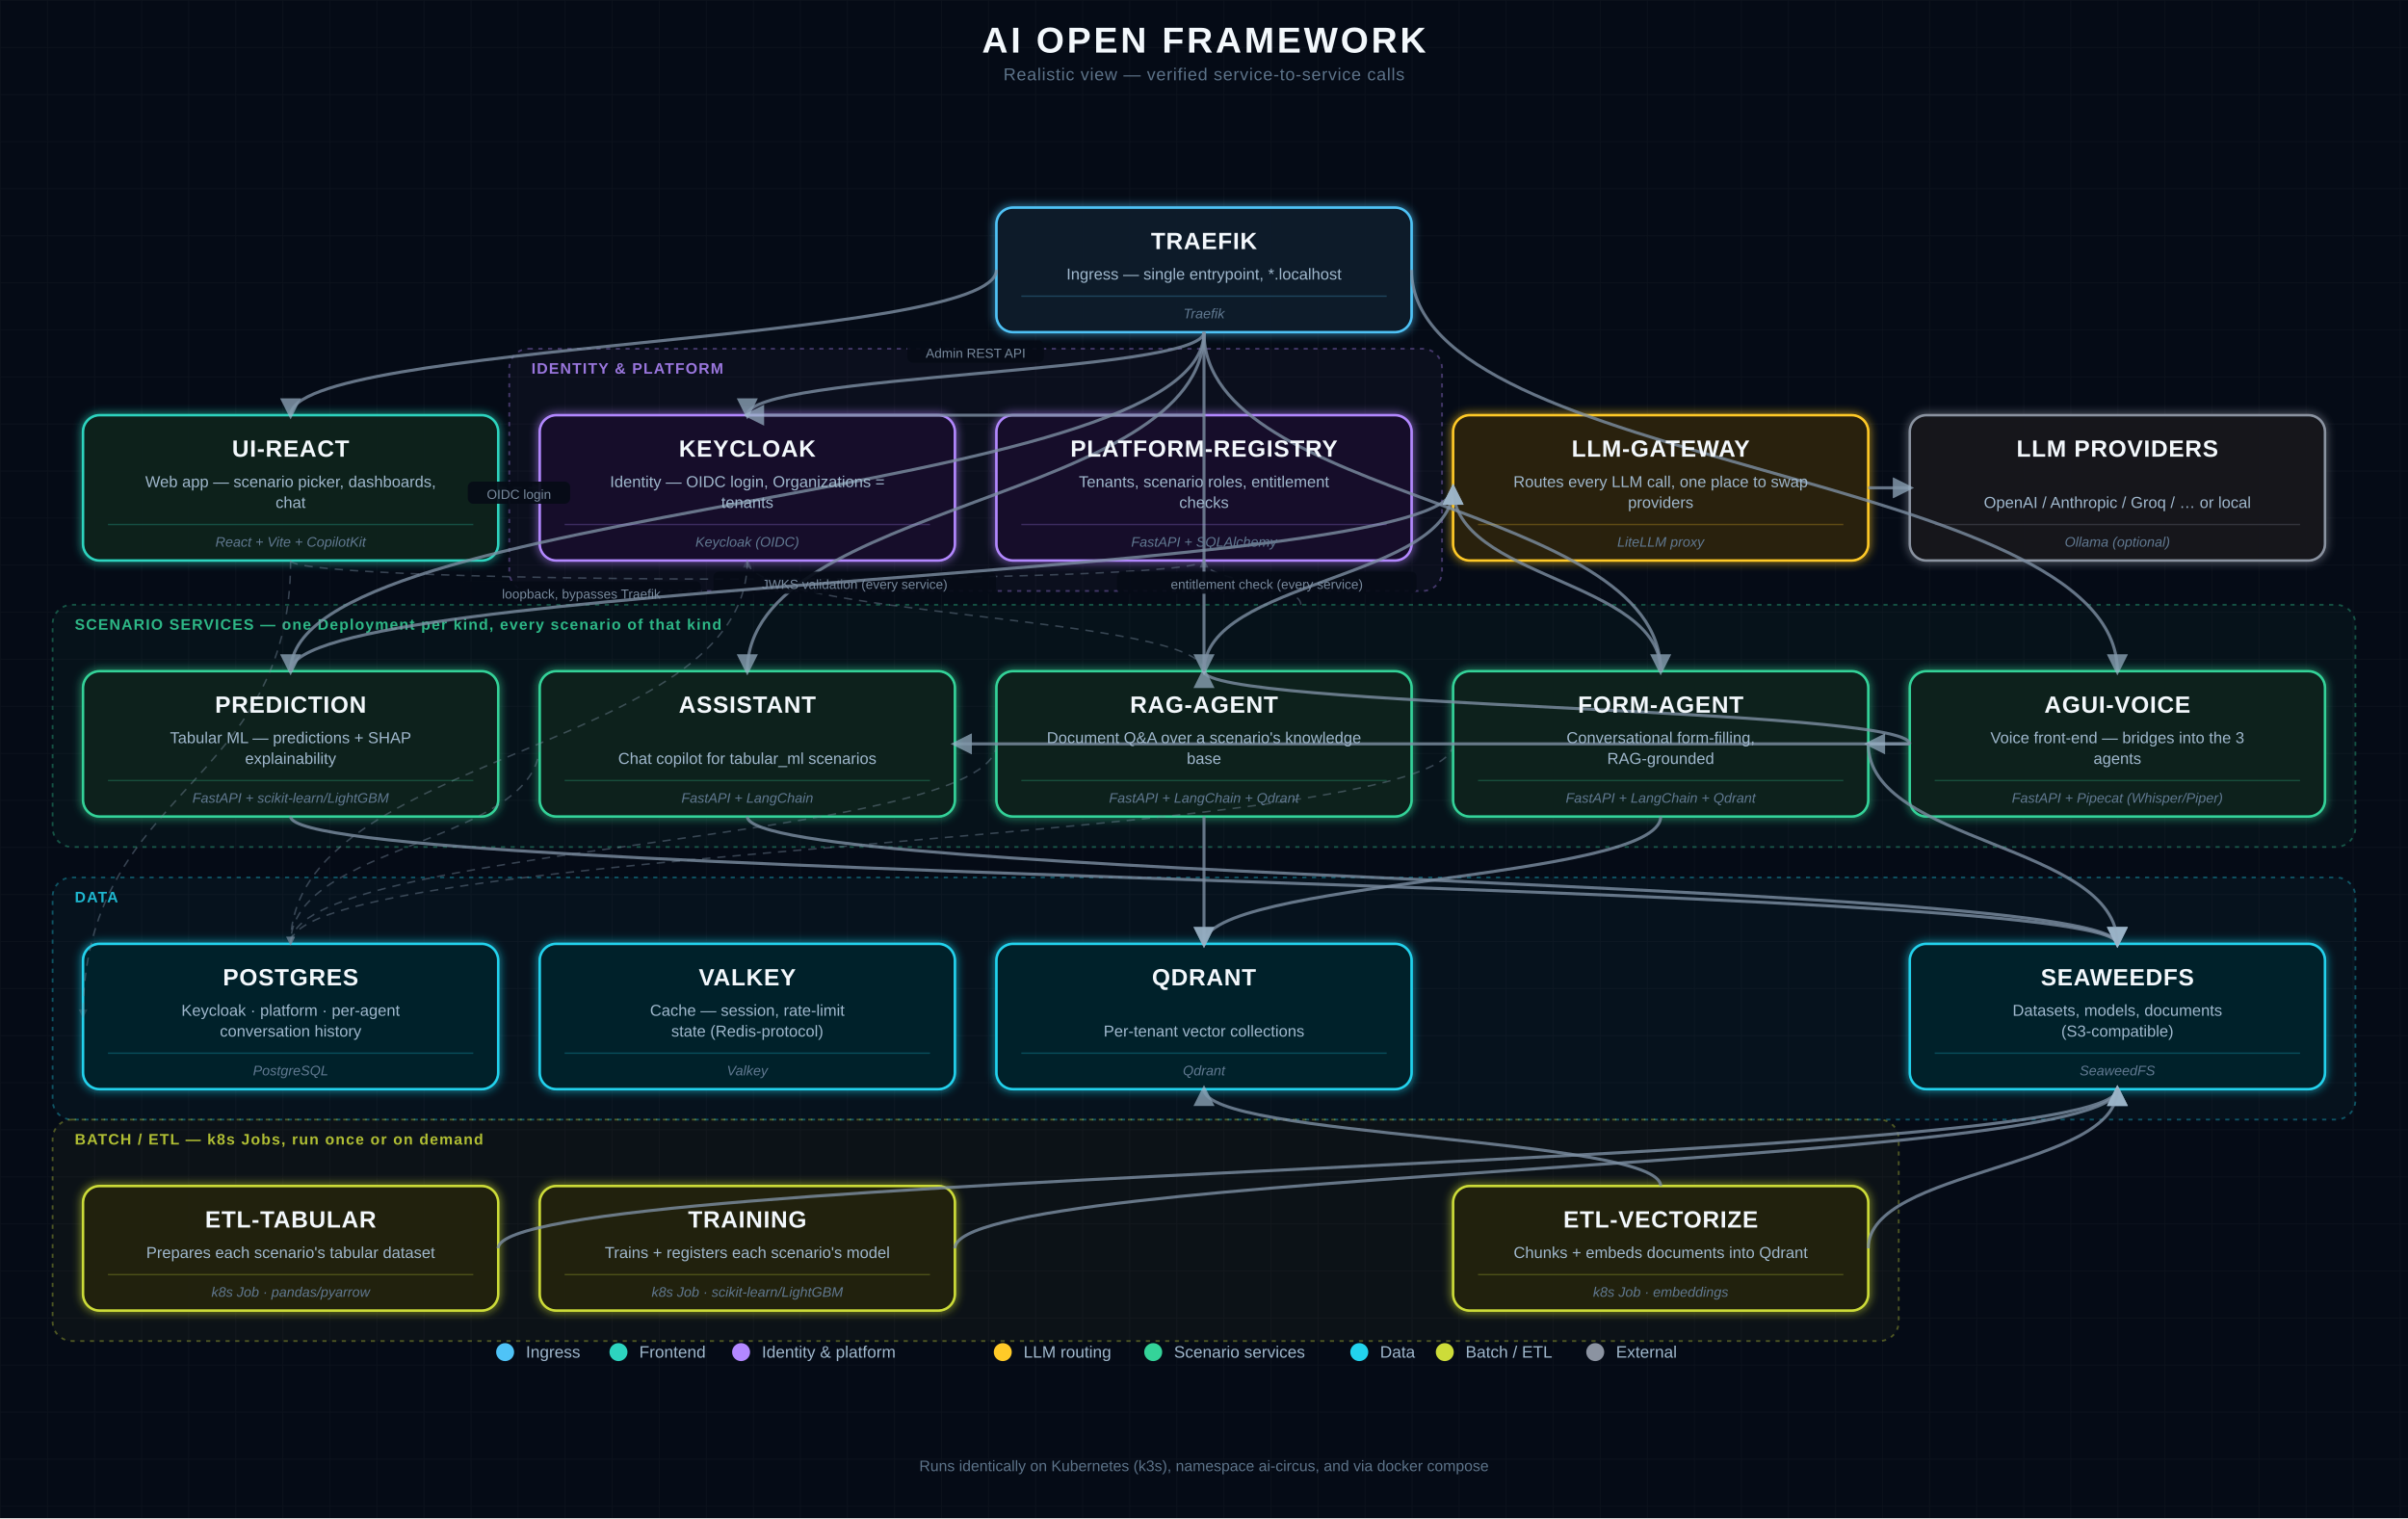
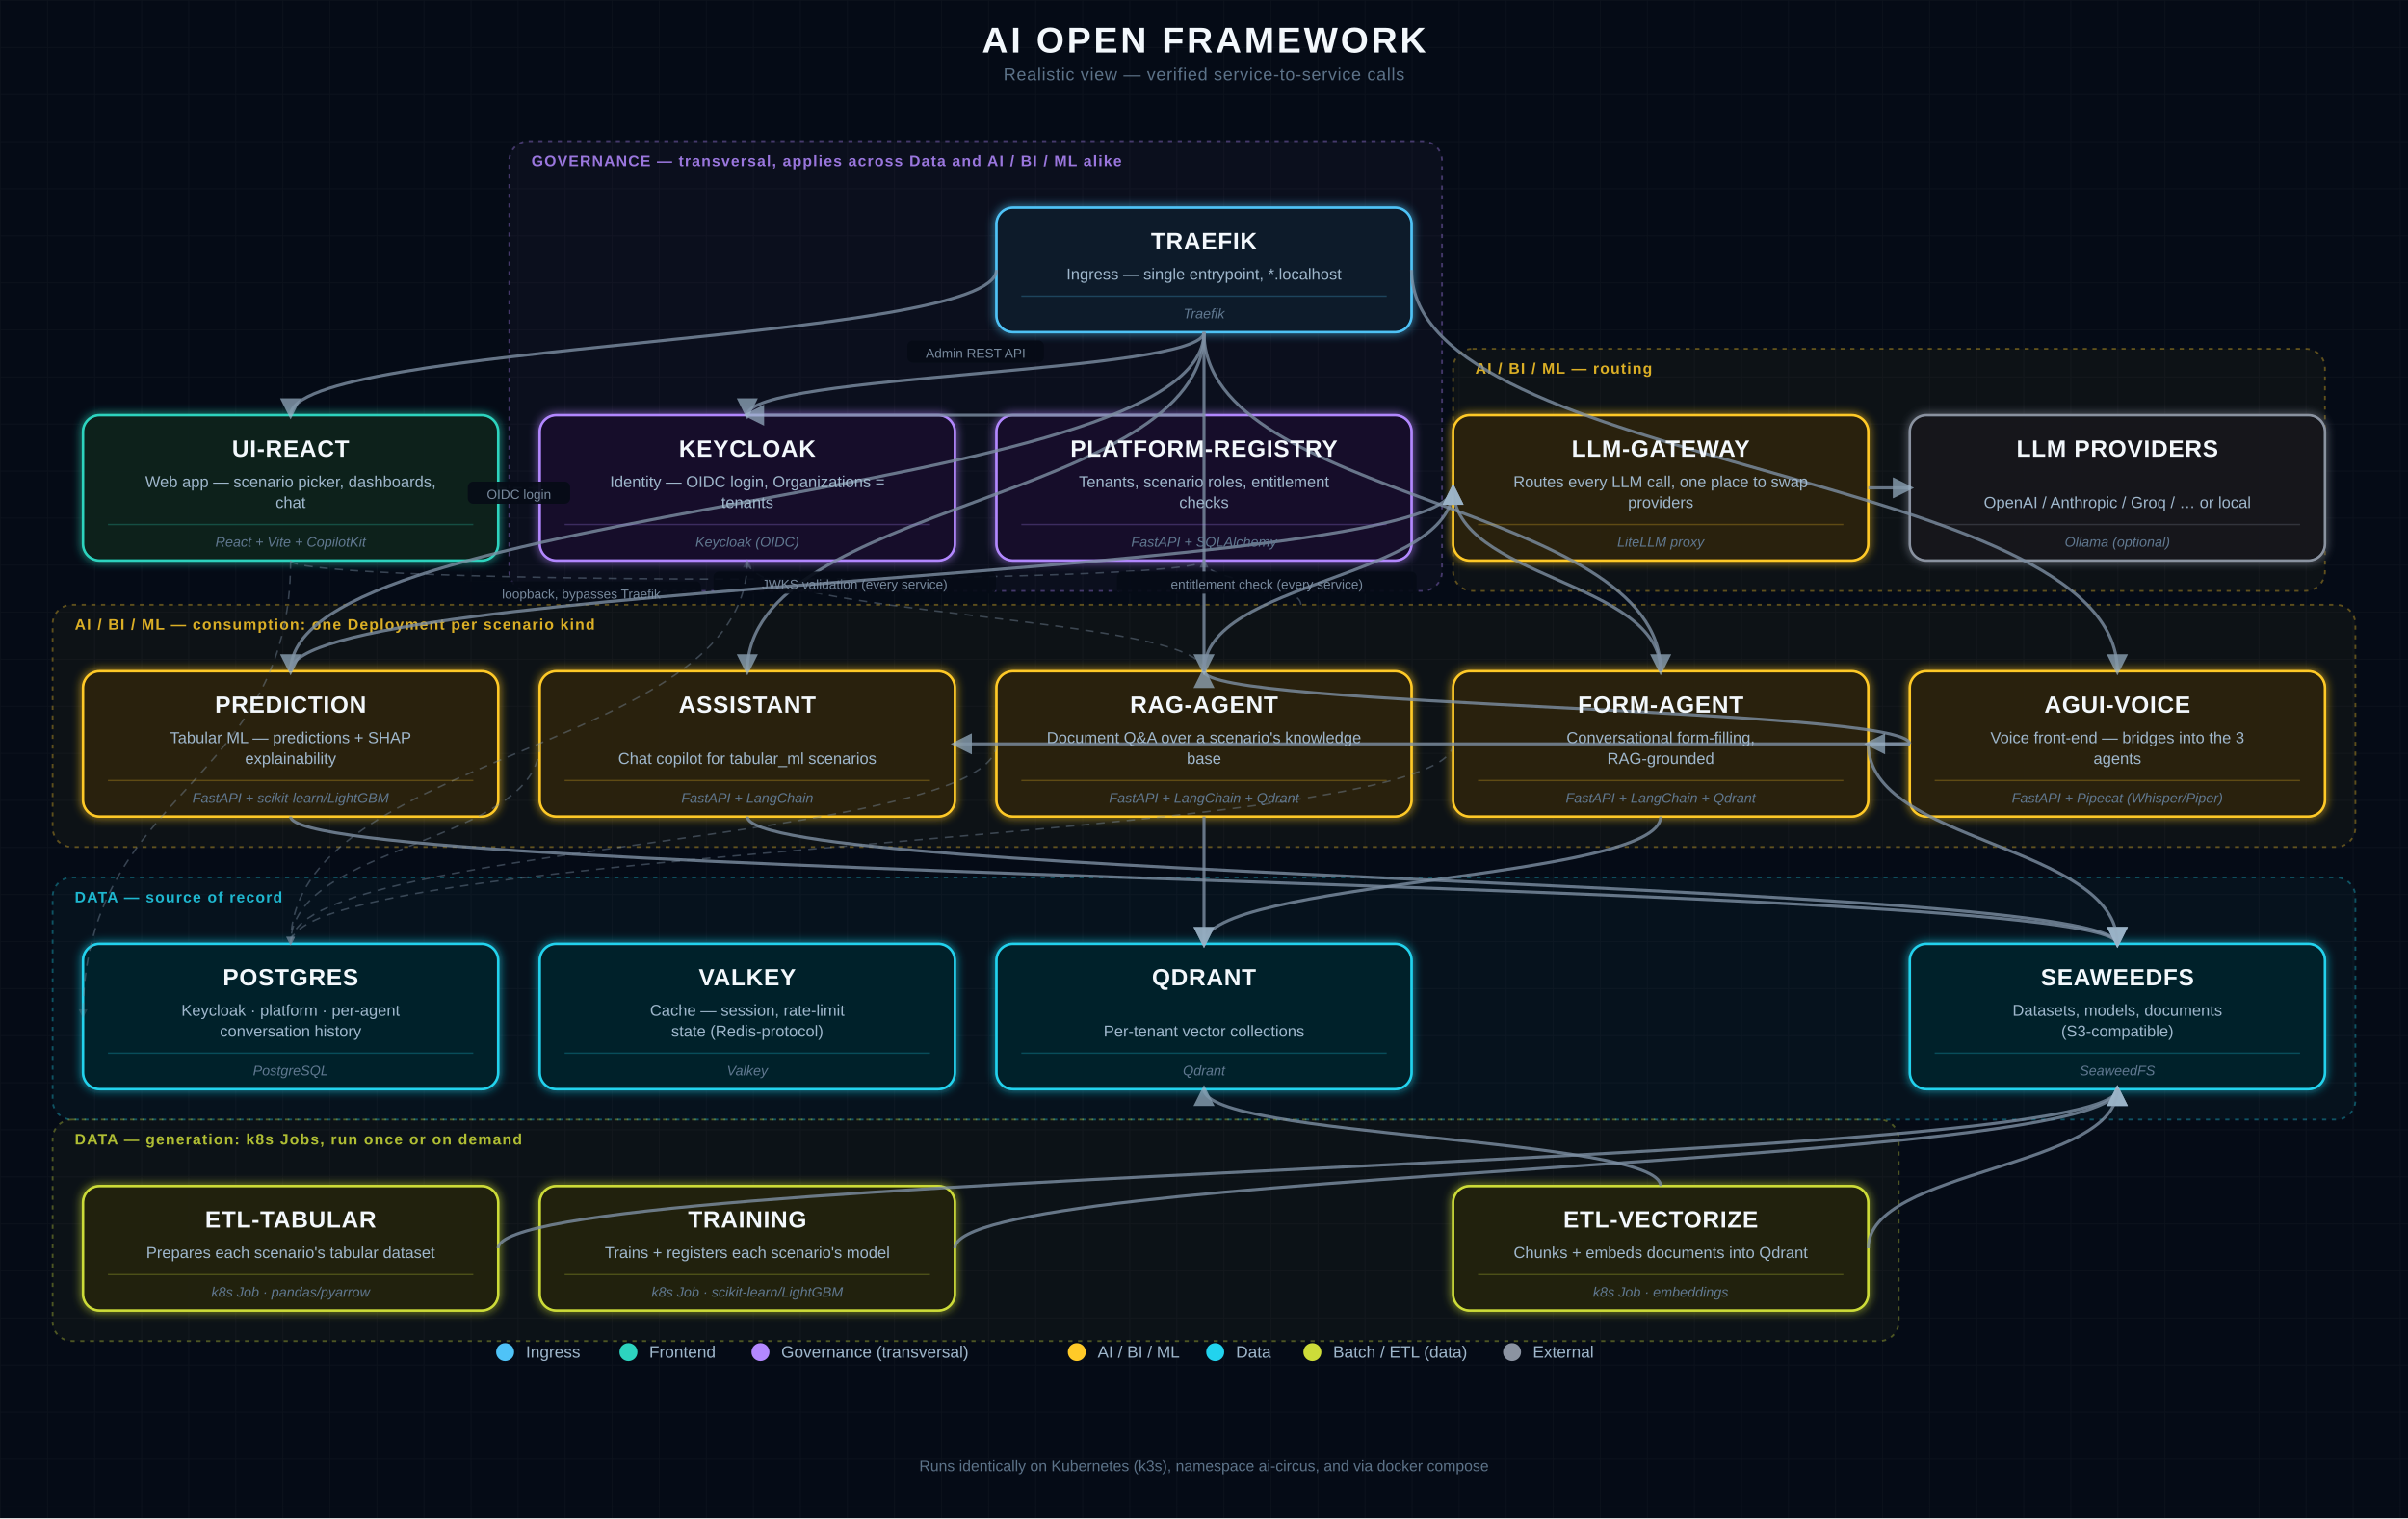
<svg xmlns="http://www.w3.org/2000/svg" width="1740" height="1097" viewBox="0 0 1740 1097">
  <defs>
    <filter id="glow" x="-40%" y="-40%" width="180%" height="180%">
      <feGaussianBlur in="SourceGraphic" stdDeviation="3.2" result="blur" />
      <feMerge>
        <feMergeNode in="blur" />
        <feMergeNode in="SourceGraphic" />
      </feMerge>
    </filter>
    <pattern id="grid" width="34" height="34" patternUnits="userSpaceOnUse">
      <path d="M 34 0 L 0 0 0 34" fill="none" stroke="rgba(255,255,255,0.035)" stroke-width="1" />
    </pattern>
    <marker id="arrow-primary" viewBox="0 0 10 10" refX="8" refY="5" markerWidth="7" markerHeight="7" orient="auto-start-reverse">
      <path d="M 0 0 L 10 5 L 0 10 z" fill="#9fb7cc" opacity="0.85" />
    </marker>
    <marker id="arrow-secondary" viewBox="0 0 10 10" refX="8" refY="5" markerWidth="6" markerHeight="6" orient="auto-start-reverse">
      <path d="M 0 0 L 10 5 L 0 10 z" fill="#7d8fa3" opacity="0.6" />
    </marker>
  </defs>
  <rect x="0" y="0" width="1740" height="1097" fill="#050b16" />
  <rect x="0" y="0" width="1740" height="1097" fill="url(#grid)" />
  <text x="870.0" y="38" text-anchor="middle" font-family="Arial, Helvetica, sans-serif" font-size="26" font-weight="800" letter-spacing="2" fill="#f3f8fc">AI OPEN FRAMEWORK</text>
  <text x="870.0" y="58" text-anchor="middle" font-family="Arial, Helvetica, sans-serif" font-size="12.5" letter-spacing="0.5" fill="#5c7288">Realistic view — verified service-to-service calls</text>
-   <rect x="368" y="252" width="674" height="175" rx="14" fill="#b388ff" fill-opacity="0.035" stroke="#b388ff" stroke-opacity="0.35" stroke-width="1.3" stroke-dasharray="3 4" />
-   <text x="384" y="270" font-family="Arial, Helvetica, sans-serif" font-size="11" font-weight="700" letter-spacing="0.8" fill="#b388ff" fill-opacity="0.85">IDENTITY &amp; PLATFORM</text>
-   <rect x="38" y="437" width="1664" height="175" rx="14" fill="#34d399" fill-opacity="0.035" stroke="#34d399" stroke-opacity="0.35" stroke-width="1.3" stroke-dasharray="3 4" />
-   <text x="54" y="455" font-family="Arial, Helvetica, sans-serif" font-size="11" font-weight="700" letter-spacing="0.8" fill="#34d399" fill-opacity="0.85">SCENARIO SERVICES — one Deployment per kind, every scenario of that kind</text>
+   <rect x="368" y="102" width="674" height="325" rx="14" fill="#b388ff" fill-opacity="0.035" stroke="#b388ff" stroke-opacity="0.35" stroke-width="1.3" stroke-dasharray="3 4" />
+   <text x="384" y="120" font-family="Arial, Helvetica, sans-serif" font-size="11" font-weight="700" letter-spacing="0.8" fill="#b388ff" fill-opacity="0.85">GOVERNANCE — transversal, applies across Data and AI / BI / ML alike</text>
+   <rect x="1050" y="252" width="630" height="175" rx="14" fill="#ffca28" fill-opacity="0.035" stroke="#ffca28" stroke-opacity="0.35" stroke-width="1.3" stroke-dasharray="3 4" />
+   <text x="1066" y="270" font-family="Arial, Helvetica, sans-serif" font-size="11" font-weight="700" letter-spacing="0.8" fill="#ffca28" fill-opacity="0.85">AI / BI / ML — routing</text>
+   <rect x="38" y="437" width="1664" height="175" rx="14" fill="#ffca28" fill-opacity="0.035" stroke="#ffca28" stroke-opacity="0.35" stroke-width="1.3" stroke-dasharray="3 4" />
+   <text x="54" y="455" font-family="Arial, Helvetica, sans-serif" font-size="11" font-weight="700" letter-spacing="0.8" fill="#ffca28" fill-opacity="0.85">AI / BI / ML — consumption: one Deployment per scenario kind</text>
  <rect x="38" y="634" width="1664" height="175" rx="14" fill="#22d3ee" fill-opacity="0.035" stroke="#22d3ee" stroke-opacity="0.35" stroke-width="1.3" stroke-dasharray="3 4" />
-   <text x="54" y="652" font-family="Arial, Helvetica, sans-serif" font-size="11" font-weight="700" letter-spacing="0.8" fill="#22d3ee" fill-opacity="0.85">DATA</text>
+   <text x="54" y="652" font-family="Arial, Helvetica, sans-serif" font-size="11" font-weight="700" letter-spacing="0.8" fill="#22d3ee" fill-opacity="0.85">DATA — source of record</text>
  <rect x="38" y="809" width="1334" height="160" rx="14" fill="#cddc39" fill-opacity="0.035" stroke="#cddc39" stroke-opacity="0.35" stroke-width="1.3" stroke-dasharray="3 4" />
-   <text x="54" y="827" font-family="Arial, Helvetica, sans-serif" font-size="11" font-weight="700" letter-spacing="0.8" fill="#cddc39" fill-opacity="0.85">BATCH / ETL — k8s Jobs, run once or on demand</text>
+   <text x="54" y="827" font-family="Arial, Helvetica, sans-serif" font-size="11" font-weight="700" letter-spacing="0.8" fill="#cddc39" fill-opacity="0.85">DATA — generation: k8s Jobs, run once or on demand</text>
  <rect x="720" y="150" width="300" height="90" rx="12" fill="#0a1c2a" stroke="#4fc3f7" stroke-width="1.8" filter="url(#glow)" opacity="0.98" />
  <rect x="720" y="150" width="300" height="90" rx="12" fill="none" stroke="#4fc3f7" stroke-width="1.1" opacity="0.9" />
  <rect x="60" y="300" width="300" height="105" rx="12" fill="#08211d" stroke="#2dd4bf" stroke-width="1.8" filter="url(#glow)" opacity="0.98" />
  <rect x="60" y="300" width="300" height="105" rx="12" fill="none" stroke="#2dd4bf" stroke-width="1.1" opacity="0.9" />
  <rect x="390" y="300" width="300" height="105" rx="12" fill="#160f2b" stroke="#b388ff" stroke-width="1.8" filter="url(#glow)" opacity="0.98" />
  <rect x="390" y="300" width="300" height="105" rx="12" fill="none" stroke="#b388ff" stroke-width="1.1" opacity="0.9" />
  <rect x="720" y="300" width="300" height="105" rx="12" fill="#160f2b" stroke="#b388ff" stroke-width="1.8" filter="url(#glow)" opacity="0.98" />
  <rect x="720" y="300" width="300" height="105" rx="12" fill="none" stroke="#b388ff" stroke-width="1.1" opacity="0.9" />
  <rect x="1050" y="300" width="300" height="105" rx="12" fill="#2a2008" stroke="#ffca28" stroke-width="1.8" filter="url(#glow)" opacity="0.98" />
  <rect x="1050" y="300" width="300" height="105" rx="12" fill="none" stroke="#ffca28" stroke-width="1.1" opacity="0.9" />
  <rect x="1380" y="300" width="300" height="105" rx="12" fill="#14161c" stroke="#8b93a1" stroke-width="1.8" filter="url(#glow)" opacity="0.98" />
  <rect x="1380" y="300" width="300" height="105" rx="12" fill="none" stroke="#8b93a1" stroke-width="1.1" opacity="0.9" />
-   <rect x="60" y="485" width="300" height="105" rx="12" fill="#07211a" stroke="#34d399" stroke-width="1.8" filter="url(#glow)" opacity="0.98" />
-   <rect x="60" y="485" width="300" height="105" rx="12" fill="none" stroke="#34d399" stroke-width="1.1" opacity="0.9" />
-   <rect x="390" y="485" width="300" height="105" rx="12" fill="#07211a" stroke="#34d399" stroke-width="1.8" filter="url(#glow)" opacity="0.98" />
-   <rect x="390" y="485" width="300" height="105" rx="12" fill="none" stroke="#34d399" stroke-width="1.1" opacity="0.9" />
-   <rect x="720" y="485" width="300" height="105" rx="12" fill="#07211a" stroke="#34d399" stroke-width="1.8" filter="url(#glow)" opacity="0.98" />
-   <rect x="720" y="485" width="300" height="105" rx="12" fill="none" stroke="#34d399" stroke-width="1.1" opacity="0.9" />
-   <rect x="1050" y="485" width="300" height="105" rx="12" fill="#07211a" stroke="#34d399" stroke-width="1.8" filter="url(#glow)" opacity="0.98" />
-   <rect x="1050" y="485" width="300" height="105" rx="12" fill="none" stroke="#34d399" stroke-width="1.1" opacity="0.9" />
-   <rect x="1380" y="485" width="300" height="105" rx="12" fill="#07211a" stroke="#34d399" stroke-width="1.8" filter="url(#glow)" opacity="0.98" />
-   <rect x="1380" y="485" width="300" height="105" rx="12" fill="none" stroke="#34d399" stroke-width="1.1" opacity="0.9" />
+   <rect x="60" y="485" width="300" height="105" rx="12" fill="#2a2008" stroke="#ffca28" stroke-width="1.8" filter="url(#glow)" opacity="0.98" />
+   <rect x="60" y="485" width="300" height="105" rx="12" fill="none" stroke="#ffca28" stroke-width="1.1" opacity="0.9" />
+   <rect x="390" y="485" width="300" height="105" rx="12" fill="#2a2008" stroke="#ffca28" stroke-width="1.8" filter="url(#glow)" opacity="0.98" />
+   <rect x="390" y="485" width="300" height="105" rx="12" fill="none" stroke="#ffca28" stroke-width="1.1" opacity="0.9" />
+   <rect x="720" y="485" width="300" height="105" rx="12" fill="#2a2008" stroke="#ffca28" stroke-width="1.8" filter="url(#glow)" opacity="0.98" />
+   <rect x="720" y="485" width="300" height="105" rx="12" fill="none" stroke="#ffca28" stroke-width="1.1" opacity="0.9" />
+   <rect x="1050" y="485" width="300" height="105" rx="12" fill="#2a2008" stroke="#ffca28" stroke-width="1.8" filter="url(#glow)" opacity="0.98" />
+   <rect x="1050" y="485" width="300" height="105" rx="12" fill="none" stroke="#ffca28" stroke-width="1.1" opacity="0.9" />
+   <rect x="1380" y="485" width="300" height="105" rx="12" fill="#2a2008" stroke="#ffca28" stroke-width="1.8" filter="url(#glow)" opacity="0.98" />
+   <rect x="1380" y="485" width="300" height="105" rx="12" fill="none" stroke="#ffca28" stroke-width="1.1" opacity="0.9" />
  <rect x="60" y="682" width="300" height="105" rx="12" fill="#06232a" stroke="#22d3ee" stroke-width="1.8" filter="url(#glow)" opacity="0.98" />
  <rect x="60" y="682" width="300" height="105" rx="12" fill="none" stroke="#22d3ee" stroke-width="1.1" opacity="0.9" />
  <rect x="720" y="682" width="300" height="105" rx="12" fill="#06232a" stroke="#22d3ee" stroke-width="1.8" filter="url(#glow)" opacity="0.98" />
  <rect x="720" y="682" width="300" height="105" rx="12" fill="none" stroke="#22d3ee" stroke-width="1.1" opacity="0.9" />
  <rect x="390" y="682" width="300" height="105" rx="12" fill="#06232a" stroke="#22d3ee" stroke-width="1.8" filter="url(#glow)" opacity="0.98" />
  <rect x="390" y="682" width="300" height="105" rx="12" fill="none" stroke="#22d3ee" stroke-width="1.1" opacity="0.9" />
  <rect x="1380" y="682" width="300" height="105" rx="12" fill="#06232a" stroke="#22d3ee" stroke-width="1.8" filter="url(#glow)" opacity="0.98" />
  <rect x="1380" y="682" width="300" height="105" rx="12" fill="none" stroke="#22d3ee" stroke-width="1.1" opacity="0.9" />
  <rect x="60" y="857" width="300" height="90" rx="12" fill="#20220a" stroke="#cddc39" stroke-width="1.8" filter="url(#glow)" opacity="0.98" />
  <rect x="60" y="857" width="300" height="90" rx="12" fill="none" stroke="#cddc39" stroke-width="1.1" opacity="0.9" />
  <rect x="390" y="857" width="300" height="90" rx="12" fill="#20220a" stroke="#cddc39" stroke-width="1.8" filter="url(#glow)" opacity="0.98" />
  <rect x="390" y="857" width="300" height="90" rx="12" fill="none" stroke="#cddc39" stroke-width="1.1" opacity="0.9" />
  <rect x="1050" y="857" width="300" height="90" rx="12" fill="#20220a" stroke="#cddc39" stroke-width="1.8" filter="url(#glow)" opacity="0.98" />
  <rect x="1050" y="857" width="300" height="90" rx="12" fill="none" stroke="#cddc39" stroke-width="1.1" opacity="0.9" />
  <path d="M 720 195.0 C 720 247.5 210.0 247.5 210.0 300" fill="none" stroke="#7d8fa3" stroke-width="2.2" opacity="0.8" marker-end="url(#arrow-primary)" />
  <path d="M 870.0 240 C 870.0 270.0 540.0 270.0 540.0 300" fill="none" stroke="#7d8fa3" stroke-width="2.2" opacity="0.8" marker-end="url(#arrow-primary)" />
  <path d="M 870.0 240 C 870.0 362.5 210.0 362.5 210.0 485" fill="none" stroke="#7d8fa3" stroke-width="2.2" opacity="0.8" marker-end="url(#arrow-primary)" />
  <path d="M 870.0 240 C 870.0 362.5 540.0 362.5 540.0 485" fill="none" stroke="#7d8fa3" stroke-width="2.2" opacity="0.8" marker-end="url(#arrow-primary)" />
  <path d="M 870.0 240 C 870.0 362.5 870.0 362.5 870.0 485" fill="none" stroke="#7d8fa3" stroke-width="2.2" opacity="0.8" marker-end="url(#arrow-primary)" />
  <path d="M 870.0 240 C 870.0 362.5 1200.0 362.5 1200.0 485" fill="none" stroke="#7d8fa3" stroke-width="2.2" opacity="0.8" marker-end="url(#arrow-primary)" />
  <path d="M 1020 195.0 C 1020 340.0 1530.0 340.0 1530.0 485" fill="none" stroke="#7d8fa3" stroke-width="2.2" opacity="0.8" marker-end="url(#arrow-primary)" />
  <path d="M 360.0 352.5 C 360.0 352.5 390.0 352.5 390.0 352.5" fill="none" stroke="#7d8fa3" stroke-width="1.1" opacity="0.42" stroke-dasharray="6 5" marker-end="url(#arrow-secondary)" />
  <rect x="338.0" y="348.0" width="74.0" height="16" rx="4" fill="#050b16" opacity="0.92" />
  <text x="375.0" y="360.5" text-anchor="middle" font-family="Arial, Helvetica, sans-serif" font-size="9.5" fill="#7d8fa3" opacity="0.95">OIDC login</text>
  <path d="M 210.0 405 C 210.0 423 870.0 423 870.0 405" fill="none" stroke="#7d8fa3" stroke-width="1.1" opacity="0.42" stroke-dasharray="6 5" marker-end="url(#arrow-secondary)" />
  <rect x="333.4" y="420.0" width="173.2" height="16" rx="4" fill="#050b16" opacity="0.92" />
  <text x="420.0" y="432.5" text-anchor="middle" font-family="Arial, Helvetica, sans-serif" font-size="9.5" fill="#7d8fa3" opacity="0.95">loopback, bypasses Traefik</text>
  <path d="M 1380.0 537.5 C 1380.0 537.5 690.0 537.5 690.0 537.5" fill="none" stroke="#7d8fa3" stroke-width="2.2" opacity="0.8" marker-end="url(#arrow-primary)" />
  <path d="M 1380.0 537.5 C 1380.0 511.25 870.0 511.25 870.0 485" fill="none" stroke="#7d8fa3" stroke-width="2.2" opacity="0.8" marker-end="url(#arrow-primary)" />
  <path d="M 1380.0 537.5 C 1380.0 537.5 1350.0 537.5 1350.0 537.5" fill="none" stroke="#7d8fa3" stroke-width="2.2" opacity="0.8" marker-end="url(#arrow-primary)" />
  <path d="M 870.0 485 C 870.0 445.0 540.0 445.0 540.0 405" fill="none" stroke="#7d8fa3" stroke-width="1.1" opacity="0.42" stroke-dasharray="6 5" marker-end="url(#arrow-secondary)" />
  <rect x="515.5" y="413.0" width="204.2" height="16" rx="4" fill="#050b16" opacity="0.92" />
  <text x="617.6" y="425.5" text-anchor="middle" font-family="Arial, Helvetica, sans-serif" font-size="9.5" fill="#7d8fa3" opacity="0.95">JWKS validation (every service)</text>
  <path d="M 940.0 437 C 940.0 421.0 870.0 421.0 870.0 405" fill="none" stroke="#7d8fa3" stroke-width="1.1" opacity="0.42" stroke-dasharray="6 5" marker-end="url(#arrow-secondary)" />
  <rect x="807.1" y="413.0" width="216.6" height="16" rx="4" fill="#050b16" opacity="0.92" />
  <text x="915.4" y="425.5" text-anchor="middle" font-family="Arial, Helvetica, sans-serif" font-size="9.5" fill="#7d8fa3" opacity="0.95">entitlement check (every service)</text>
  <path d="M 210.0 485 C 210.0 418.75 1050 418.75 1050 352.5" fill="none" stroke="#7d8fa3" stroke-width="2.2" opacity="0.8" marker-end="url(#arrow-primary)" />
  <path d="M 870.0 485 C 870.0 418.75 1050 418.75 1050 352.5" fill="none" stroke="#7d8fa3" stroke-width="2.2" opacity="0.8" marker-end="url(#arrow-primary)" />
  <path d="M 1200.0 485 C 1200.0 418.75 1050 418.75 1050 352.5" fill="none" stroke="#7d8fa3" stroke-width="2.2" opacity="0.8" marker-end="url(#arrow-primary)" />
  <path d="M 1350.0 352.5 C 1350.0 352.5 1380.0 352.5 1380.0 352.5" fill="none" stroke="#7d8fa3" stroke-width="2.2" opacity="0.8" marker-end="url(#arrow-primary)" />
  <path d="M 870.0 590 C 870.0 636.0 870.0 636.0 870.0 682" fill="none" stroke="#7d8fa3" stroke-width="2.2" opacity="0.8" marker-end="url(#arrow-primary)" />
  <path d="M 1200.0 590 C 1200.0 636.0 870.0 636.0 870.0 682" fill="none" stroke="#7d8fa3" stroke-width="2.2" opacity="0.8" marker-end="url(#arrow-primary)" />
  <path d="M 210.0 590 C 210.0 636.0 1530.0 636.0 1530.0 682" fill="none" stroke="#7d8fa3" stroke-width="2.2" opacity="0.8" marker-end="url(#arrow-primary)" />
  <path d="M 540.0 590 C 540.0 636.0 1530.0 636.0 1530.0 682" fill="none" stroke="#7d8fa3" stroke-width="2.2" opacity="0.8" marker-end="url(#arrow-primary)" />
  <path d="M 1350.0 537.5 C 1350.0 609.75 1530.0 609.75 1530.0 682" fill="none" stroke="#7d8fa3" stroke-width="2.2" opacity="0.8" marker-end="url(#arrow-primary)" />
  <path d="M 390.0 537.5 C 390.0 609.75 210.0 609.75 210.0 682" fill="none" stroke="#7d8fa3" stroke-width="1.1" opacity="0.42" stroke-dasharray="6 5" marker-end="url(#arrow-secondary)" />
  <path d="M 720.0 537.5 C 720.0 609.75 210.0 609.75 210.0 682" fill="none" stroke="#7d8fa3" stroke-width="1.1" opacity="0.42" stroke-dasharray="6 5" marker-end="url(#arrow-secondary)" />
  <path d="M 1050.0 537.5 C 1050.0 609.75 210.0 609.75 210.0 682" fill="none" stroke="#7d8fa3" stroke-width="1.1" opacity="0.42" stroke-dasharray="6 5" marker-end="url(#arrow-secondary)" />
  <path d="M 540.0 405 C 540.0 543.5 210.0 543.5 210.0 682" fill="none" stroke="#7d8fa3" stroke-width="1.1" opacity="0.42" stroke-dasharray="6 5" marker-end="url(#arrow-secondary)" />
  <path d="M 210.0 405 C 210.0 569.75 60.0 569.75 60.0 734.5" fill="none" stroke="#7d8fa3" stroke-width="1.1" opacity="0.42" stroke-dasharray="6 5" marker-end="url(#arrow-secondary)" />
  <path d="M 870.0 300 C 870.0 300.0 540.0 300.0 540.0 300" fill="none" stroke="#7d8fa3" stroke-width="2.2" opacity="0.8" marker-end="url(#arrow-primary)" />
  <rect x="655.6" y="246.0" width="98.8" height="16" rx="4" fill="#050b16" opacity="0.92" />
  <text x="705.0" y="258.5" text-anchor="middle" font-family="Arial, Helvetica, sans-serif" font-size="9.5" fill="#7d8fa3" opacity="0.95">Admin REST API</text>
  <path d="M 360.0 902.0 C 360.0 844.5 1530.0 844.5 1530.0 787" fill="none" stroke="#7d8fa3" stroke-width="2.2" opacity="0.8" marker-end="url(#arrow-primary)" />
  <path d="M 690.0 902.0 C 690.0 844.5 1530.0 844.5 1530.0 787" fill="none" stroke="#7d8fa3" stroke-width="2.2" opacity="0.8" marker-end="url(#arrow-primary)" />
  <path d="M 1200.0 857 C 1200.0 822.0 870.0 822.0 870.0 787" fill="none" stroke="#7d8fa3" stroke-width="2.2" opacity="0.8" marker-end="url(#arrow-primary)" />
  <path d="M 1350.0 902.0 C 1350.0 844.5 1530.0 844.5 1530.0 787" fill="none" stroke="#7d8fa3" stroke-width="2.2" opacity="0.8" marker-end="url(#arrow-primary)" />
  <text x="870.0" y="180" text-anchor="middle" font-family="Arial, Helvetica, sans-serif" font-size="17" font-weight="700" letter-spacing="0.5" fill="#f3f8fc">TRAEFIK</text>
  <text x="870.0" y="202" text-anchor="middle" font-family="Arial, Helvetica, sans-serif" font-size="11.5" fill="#9fb7cc">Ingress — single entrypoint, *.localhost</text>
  <line x1="738" y1="214" x2="1002" y2="214" stroke="#4fc3f7" stroke-opacity="0.25" />
  <text x="870.0" y="230" text-anchor="middle" font-family="Arial, Helvetica, sans-serif" font-size="10" font-style="italic" fill="#607890">Traefik</text>
  <text x="210.0" y="330" text-anchor="middle" font-family="Arial, Helvetica, sans-serif" font-size="17" font-weight="700" letter-spacing="0.5" fill="#f3f8fc">UI-REACT</text>
  <text x="210.0" y="352" text-anchor="middle" font-family="Arial, Helvetica, sans-serif" font-size="11.5" fill="#9fb7cc">Web app — scenario picker, dashboards,</text>
  <text x="210.0" y="367" text-anchor="middle" font-family="Arial, Helvetica, sans-serif" font-size="11.5" fill="#9fb7cc">chat</text>
  <line x1="78" y1="379" x2="342" y2="379" stroke="#2dd4bf" stroke-opacity="0.25" />
  <text x="210.0" y="395" text-anchor="middle" font-family="Arial, Helvetica, sans-serif" font-size="10" font-style="italic" fill="#607890">React + Vite + CopilotKit</text>
  <text x="540.0" y="330" text-anchor="middle" font-family="Arial, Helvetica, sans-serif" font-size="17" font-weight="700" letter-spacing="0.5" fill="#f3f8fc">KEYCLOAK</text>
  <text x="540.0" y="352" text-anchor="middle" font-family="Arial, Helvetica, sans-serif" font-size="11.5" fill="#9fb7cc">Identity — OIDC login, Organizations =</text>
  <text x="540.0" y="367" text-anchor="middle" font-family="Arial, Helvetica, sans-serif" font-size="11.5" fill="#9fb7cc">tenants</text>
  <line x1="408" y1="379" x2="672" y2="379" stroke="#b388ff" stroke-opacity="0.25" />
  <text x="540.0" y="395" text-anchor="middle" font-family="Arial, Helvetica, sans-serif" font-size="10" font-style="italic" fill="#607890">Keycloak (OIDC)</text>
  <text x="870.0" y="330" text-anchor="middle" font-family="Arial, Helvetica, sans-serif" font-size="17" font-weight="700" letter-spacing="0.5" fill="#f3f8fc">PLATFORM-REGISTRY</text>
  <text x="870.0" y="352" text-anchor="middle" font-family="Arial, Helvetica, sans-serif" font-size="11.5" fill="#9fb7cc">Tenants, scenario roles, entitlement</text>
  <text x="870.0" y="367" text-anchor="middle" font-family="Arial, Helvetica, sans-serif" font-size="11.5" fill="#9fb7cc">checks</text>
  <line x1="738" y1="379" x2="1002" y2="379" stroke="#b388ff" stroke-opacity="0.25" />
  <text x="870.0" y="395" text-anchor="middle" font-family="Arial, Helvetica, sans-serif" font-size="10" font-style="italic" fill="#607890">FastAPI + SQLAlchemy</text>
  <text x="1200.0" y="330" text-anchor="middle" font-family="Arial, Helvetica, sans-serif" font-size="17" font-weight="700" letter-spacing="0.5" fill="#f3f8fc">LLM-GATEWAY</text>
  <text x="1200.0" y="352" text-anchor="middle" font-family="Arial, Helvetica, sans-serif" font-size="11.5" fill="#9fb7cc">Routes every LLM call, one place to swap</text>
  <text x="1200.0" y="367" text-anchor="middle" font-family="Arial, Helvetica, sans-serif" font-size="11.5" fill="#9fb7cc">providers</text>
  <line x1="1068" y1="379" x2="1332" y2="379" stroke="#ffca28" stroke-opacity="0.25" />
  <text x="1200.0" y="395" text-anchor="middle" font-family="Arial, Helvetica, sans-serif" font-size="10" font-style="italic" fill="#607890">LiteLLM proxy</text>
  <text x="1530.0" y="330" text-anchor="middle" font-family="Arial, Helvetica, sans-serif" font-size="17" font-weight="700" letter-spacing="0.5" fill="#f3f8fc">LLM PROVIDERS</text>
  <text x="1530.0" y="367" text-anchor="middle" font-family="Arial, Helvetica, sans-serif" font-size="11.5" fill="#9fb7cc">OpenAI / Anthropic / Groq / … or local</text>
  <line x1="1398" y1="379" x2="1662" y2="379" stroke="#8b93a1" stroke-opacity="0.25" />
  <text x="1530.0" y="395" text-anchor="middle" font-family="Arial, Helvetica, sans-serif" font-size="10" font-style="italic" fill="#607890">Ollama (optional)</text>
  <text x="210.0" y="515" text-anchor="middle" font-family="Arial, Helvetica, sans-serif" font-size="17" font-weight="700" letter-spacing="0.5" fill="#f3f8fc">PREDICTION</text>
  <text x="210.0" y="537" text-anchor="middle" font-family="Arial, Helvetica, sans-serif" font-size="11.5" fill="#9fb7cc">Tabular ML — predictions + SHAP</text>
  <text x="210.0" y="552" text-anchor="middle" font-family="Arial, Helvetica, sans-serif" font-size="11.5" fill="#9fb7cc">explainability</text>
-   <line x1="78" y1="564" x2="342" y2="564" stroke="#34d399" stroke-opacity="0.25" />
+   <line x1="78" y1="564" x2="342" y2="564" stroke="#ffca28" stroke-opacity="0.25" />
  <text x="210.0" y="580" text-anchor="middle" font-family="Arial, Helvetica, sans-serif" font-size="10" font-style="italic" fill="#607890">FastAPI + scikit-learn/LightGBM</text>
  <text x="540.0" y="515" text-anchor="middle" font-family="Arial, Helvetica, sans-serif" font-size="17" font-weight="700" letter-spacing="0.5" fill="#f3f8fc">ASSISTANT</text>
  <text x="540.0" y="552" text-anchor="middle" font-family="Arial, Helvetica, sans-serif" font-size="11.5" fill="#9fb7cc">Chat copilot for tabular_ml scenarios</text>
-   <line x1="408" y1="564" x2="672" y2="564" stroke="#34d399" stroke-opacity="0.25" />
+   <line x1="408" y1="564" x2="672" y2="564" stroke="#ffca28" stroke-opacity="0.25" />
  <text x="540.0" y="580" text-anchor="middle" font-family="Arial, Helvetica, sans-serif" font-size="10" font-style="italic" fill="#607890">FastAPI + LangChain</text>
  <text x="870.0" y="515" text-anchor="middle" font-family="Arial, Helvetica, sans-serif" font-size="17" font-weight="700" letter-spacing="0.5" fill="#f3f8fc">RAG-AGENT</text>
  <text x="870.0" y="537" text-anchor="middle" font-family="Arial, Helvetica, sans-serif" font-size="11.5" fill="#9fb7cc">Document Q&amp;A over a scenario's knowledge</text>
  <text x="870.0" y="552" text-anchor="middle" font-family="Arial, Helvetica, sans-serif" font-size="11.5" fill="#9fb7cc">base</text>
-   <line x1="738" y1="564" x2="1002" y2="564" stroke="#34d399" stroke-opacity="0.25" />
+   <line x1="738" y1="564" x2="1002" y2="564" stroke="#ffca28" stroke-opacity="0.25" />
  <text x="870.0" y="580" text-anchor="middle" font-family="Arial, Helvetica, sans-serif" font-size="10" font-style="italic" fill="#607890">FastAPI + LangChain + Qdrant</text>
  <text x="1200.0" y="515" text-anchor="middle" font-family="Arial, Helvetica, sans-serif" font-size="17" font-weight="700" letter-spacing="0.5" fill="#f3f8fc">FORM-AGENT</text>
  <text x="1200.0" y="537" text-anchor="middle" font-family="Arial, Helvetica, sans-serif" font-size="11.5" fill="#9fb7cc">Conversational form-filling,</text>
  <text x="1200.0" y="552" text-anchor="middle" font-family="Arial, Helvetica, sans-serif" font-size="11.5" fill="#9fb7cc">RAG-grounded</text>
-   <line x1="1068" y1="564" x2="1332" y2="564" stroke="#34d399" stroke-opacity="0.25" />
+   <line x1="1068" y1="564" x2="1332" y2="564" stroke="#ffca28" stroke-opacity="0.25" />
  <text x="1200.0" y="580" text-anchor="middle" font-family="Arial, Helvetica, sans-serif" font-size="10" font-style="italic" fill="#607890">FastAPI + LangChain + Qdrant</text>
  <text x="1530.0" y="515" text-anchor="middle" font-family="Arial, Helvetica, sans-serif" font-size="17" font-weight="700" letter-spacing="0.5" fill="#f3f8fc">AGUI-VOICE</text>
  <text x="1530.0" y="537" text-anchor="middle" font-family="Arial, Helvetica, sans-serif" font-size="11.5" fill="#9fb7cc">Voice front-end — bridges into the 3</text>
  <text x="1530.0" y="552" text-anchor="middle" font-family="Arial, Helvetica, sans-serif" font-size="11.5" fill="#9fb7cc">agents</text>
-   <line x1="1398" y1="564" x2="1662" y2="564" stroke="#34d399" stroke-opacity="0.25" />
+   <line x1="1398" y1="564" x2="1662" y2="564" stroke="#ffca28" stroke-opacity="0.25" />
  <text x="1530.0" y="580" text-anchor="middle" font-family="Arial, Helvetica, sans-serif" font-size="10" font-style="italic" fill="#607890">FastAPI + Pipecat (Whisper/Piper)</text>
  <text x="210.0" y="712" text-anchor="middle" font-family="Arial, Helvetica, sans-serif" font-size="17" font-weight="700" letter-spacing="0.5" fill="#f3f8fc">POSTGRES</text>
  <text x="210.0" y="734" text-anchor="middle" font-family="Arial, Helvetica, sans-serif" font-size="11.5" fill="#9fb7cc">Keycloak · platform · per-agent</text>
  <text x="210.0" y="749" text-anchor="middle" font-family="Arial, Helvetica, sans-serif" font-size="11.5" fill="#9fb7cc">conversation history</text>
  <line x1="78" y1="761" x2="342" y2="761" stroke="#22d3ee" stroke-opacity="0.25" />
  <text x="210.0" y="777" text-anchor="middle" font-family="Arial, Helvetica, sans-serif" font-size="10" font-style="italic" fill="#607890">PostgreSQL</text>
  <text x="870.0" y="712" text-anchor="middle" font-family="Arial, Helvetica, sans-serif" font-size="17" font-weight="700" letter-spacing="0.5" fill="#f3f8fc">QDRANT</text>
  <text x="870.0" y="749" text-anchor="middle" font-family="Arial, Helvetica, sans-serif" font-size="11.5" fill="#9fb7cc">Per-tenant vector collections</text>
  <line x1="738" y1="761" x2="1002" y2="761" stroke="#22d3ee" stroke-opacity="0.25" />
  <text x="870.0" y="777" text-anchor="middle" font-family="Arial, Helvetica, sans-serif" font-size="10" font-style="italic" fill="#607890">Qdrant</text>
  <text x="540.0" y="712" text-anchor="middle" font-family="Arial, Helvetica, sans-serif" font-size="17" font-weight="700" letter-spacing="0.5" fill="#f3f8fc">VALKEY</text>
  <text x="540.0" y="734" text-anchor="middle" font-family="Arial, Helvetica, sans-serif" font-size="11.5" fill="#9fb7cc">Cache — session, rate-limit</text>
  <text x="540.0" y="749" text-anchor="middle" font-family="Arial, Helvetica, sans-serif" font-size="11.5" fill="#9fb7cc">state (Redis-protocol)</text>
  <line x1="408" y1="761" x2="672" y2="761" stroke="#22d3ee" stroke-opacity="0.25" />
  <text x="540.0" y="777" text-anchor="middle" font-family="Arial, Helvetica, sans-serif" font-size="10" font-style="italic" fill="#607890">Valkey</text>
  <text x="1530.0" y="712" text-anchor="middle" font-family="Arial, Helvetica, sans-serif" font-size="17" font-weight="700" letter-spacing="0.5" fill="#f3f8fc">SEAWEEDFS</text>
  <text x="1530.0" y="734" text-anchor="middle" font-family="Arial, Helvetica, sans-serif" font-size="11.5" fill="#9fb7cc">Datasets, models, documents</text>
  <text x="1530.0" y="749" text-anchor="middle" font-family="Arial, Helvetica, sans-serif" font-size="11.5" fill="#9fb7cc">(S3-compatible)</text>
  <line x1="1398" y1="761" x2="1662" y2="761" stroke="#22d3ee" stroke-opacity="0.25" />
  <text x="1530.0" y="777" text-anchor="middle" font-family="Arial, Helvetica, sans-serif" font-size="10" font-style="italic" fill="#607890">SeaweedFS</text>
  <text x="210.0" y="887" text-anchor="middle" font-family="Arial, Helvetica, sans-serif" font-size="17" font-weight="700" letter-spacing="0.5" fill="#f3f8fc">ETL-TABULAR</text>
  <text x="210.0" y="909" text-anchor="middle" font-family="Arial, Helvetica, sans-serif" font-size="11.5" fill="#9fb7cc">Prepares each scenario's tabular dataset</text>
  <line x1="78" y1="921" x2="342" y2="921" stroke="#cddc39" stroke-opacity="0.25" />
  <text x="210.0" y="937" text-anchor="middle" font-family="Arial, Helvetica, sans-serif" font-size="10" font-style="italic" fill="#607890">k8s Job · pandas/pyarrow</text>
  <text x="540.0" y="887" text-anchor="middle" font-family="Arial, Helvetica, sans-serif" font-size="17" font-weight="700" letter-spacing="0.5" fill="#f3f8fc">TRAINING</text>
  <text x="540.0" y="909" text-anchor="middle" font-family="Arial, Helvetica, sans-serif" font-size="11.5" fill="#9fb7cc">Trains + registers each scenario's model</text>
  <line x1="408" y1="921" x2="672" y2="921" stroke="#cddc39" stroke-opacity="0.25" />
  <text x="540.0" y="937" text-anchor="middle" font-family="Arial, Helvetica, sans-serif" font-size="10" font-style="italic" fill="#607890">k8s Job · scikit-learn/LightGBM</text>
  <text x="1200.0" y="887" text-anchor="middle" font-family="Arial, Helvetica, sans-serif" font-size="17" font-weight="700" letter-spacing="0.5" fill="#f3f8fc">ETL-VECTORIZE</text>
  <text x="1200.0" y="909" text-anchor="middle" font-family="Arial, Helvetica, sans-serif" font-size="11.5" fill="#9fb7cc">Chunks + embeds documents into Qdrant</text>
  <line x1="1068" y1="921" x2="1332" y2="921" stroke="#cddc39" stroke-opacity="0.25" />
  <text x="1200.0" y="937" text-anchor="middle" font-family="Arial, Helvetica, sans-serif" font-size="10" font-style="italic" fill="#607890">k8s Job · embeddings</text>
  <circle cx="365.0" cy="977" r="6.5" fill="#4fc3f7" />
  <text x="380.0" y="981" font-family="Arial, Helvetica, sans-serif" font-size="12" fill="#9fb7cc">Ingress</text>
-   <circle cx="446.9" cy="977" r="6.5" fill="#2dd4bf" />
-   <text x="461.9" y="981" font-family="Arial, Helvetica, sans-serif" font-size="12" fill="#9fb7cc">Frontend</text>
-   <circle cx="535.5" cy="977" r="6.5" fill="#b388ff" />
-   <text x="550.5" y="981" font-family="Arial, Helvetica, sans-serif" font-size="12" fill="#9fb7cc">Identity &amp; platform</text>
-   <circle cx="724.6" cy="977" r="6.5" fill="#ffca28" />
-   <text x="739.6" y="981" font-family="Arial, Helvetica, sans-serif" font-size="12" fill="#9fb7cc">LLM routing</text>
-   <circle cx="833.3" cy="977" r="6.5" fill="#34d399" />
-   <text x="848.3" y="981" font-family="Arial, Helvetica, sans-serif" font-size="12" fill="#9fb7cc">Scenario services</text>
-   <circle cx="982.2" cy="977" r="6.5" fill="#22d3ee" />
-   <text x="997.2" y="981" font-family="Arial, Helvetica, sans-serif" font-size="12" fill="#9fb7cc">Data</text>
-   <circle cx="1044.0" cy="977" r="6.5" fill="#cddc39" />
-   <text x="1059.0" y="981" font-family="Arial, Helvetica, sans-serif" font-size="12" fill="#9fb7cc">Batch / ETL</text>
-   <circle cx="1152.7" cy="977" r="6.5" fill="#8b93a1" />
-   <text x="1167.7" y="981" font-family="Arial, Helvetica, sans-serif" font-size="12" fill="#9fb7cc">External</text>
+   <circle cx="454.1" cy="977" r="6.5" fill="#2dd4bf" />
+   <text x="469.1" y="981" font-family="Arial, Helvetica, sans-serif" font-size="12" fill="#9fb7cc">Frontend</text>
+   <circle cx="549.5" cy="977" r="6.5" fill="#b388ff" />
+   <text x="564.5" y="981" font-family="Arial, Helvetica, sans-serif" font-size="12" fill="#9fb7cc">Governance (transversal)</text>
+   <circle cx="778.1" cy="977" r="6.5" fill="#ffca28" />
+   <text x="793.1" y="981" font-family="Arial, Helvetica, sans-serif" font-size="12" fill="#9fb7cc">AI / BI / ML</text>
+   <circle cx="878.1" cy="977" r="6.5" fill="#22d3ee" />
+   <text x="893.1" y="981" font-family="Arial, Helvetica, sans-serif" font-size="12" fill="#9fb7cc">Data</text>
+   <circle cx="948.3" cy="977" r="6.5" fill="#cddc39" />
+   <text x="963.3" y="981" font-family="Arial, Helvetica, sans-serif" font-size="12" fill="#9fb7cc">Batch / ETL (data)</text>
+   <circle cx="1092.6" cy="977" r="6.5" fill="#8b93a1" />
+   <text x="1107.6" y="981" font-family="Arial, Helvetica, sans-serif" font-size="12" fill="#9fb7cc">External</text>
  <text x="870.0" y="1063" text-anchor="middle" font-family="Arial, Helvetica, sans-serif" font-size="11" fill="#5c7288">Runs identically on Kubernetes (k3s), namespace ai-circus, and via docker compose</text>
</svg>
